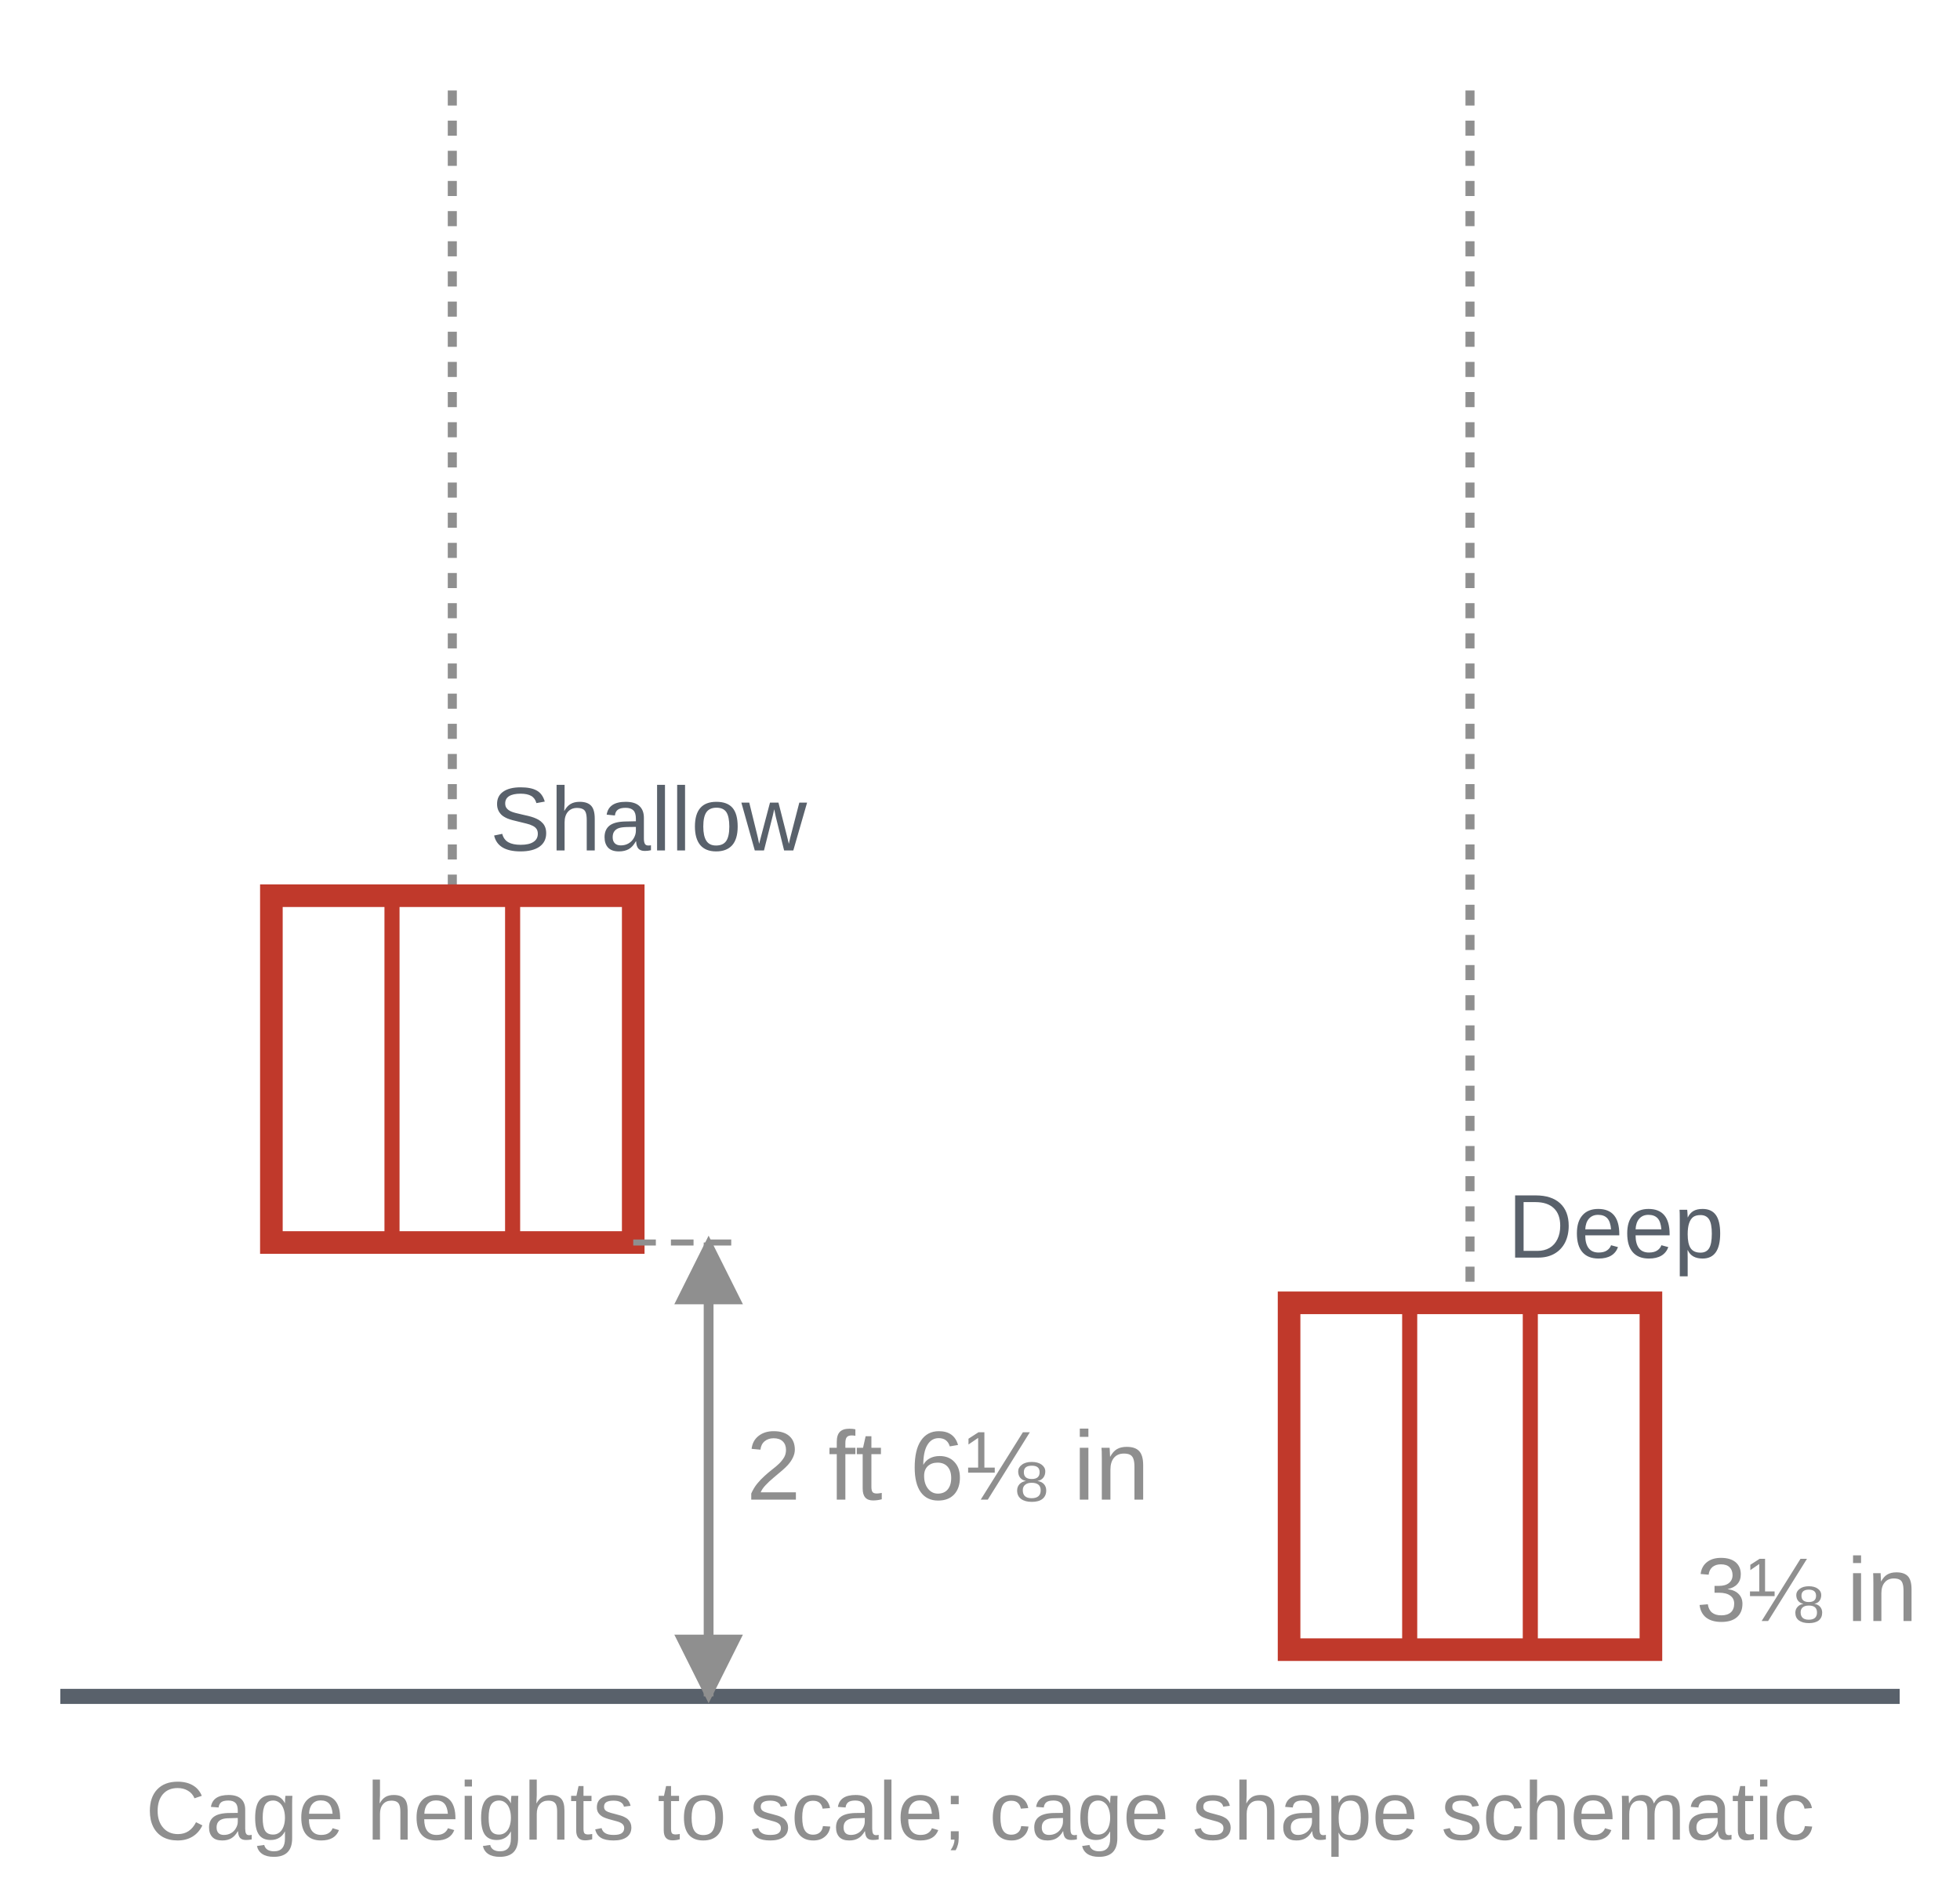
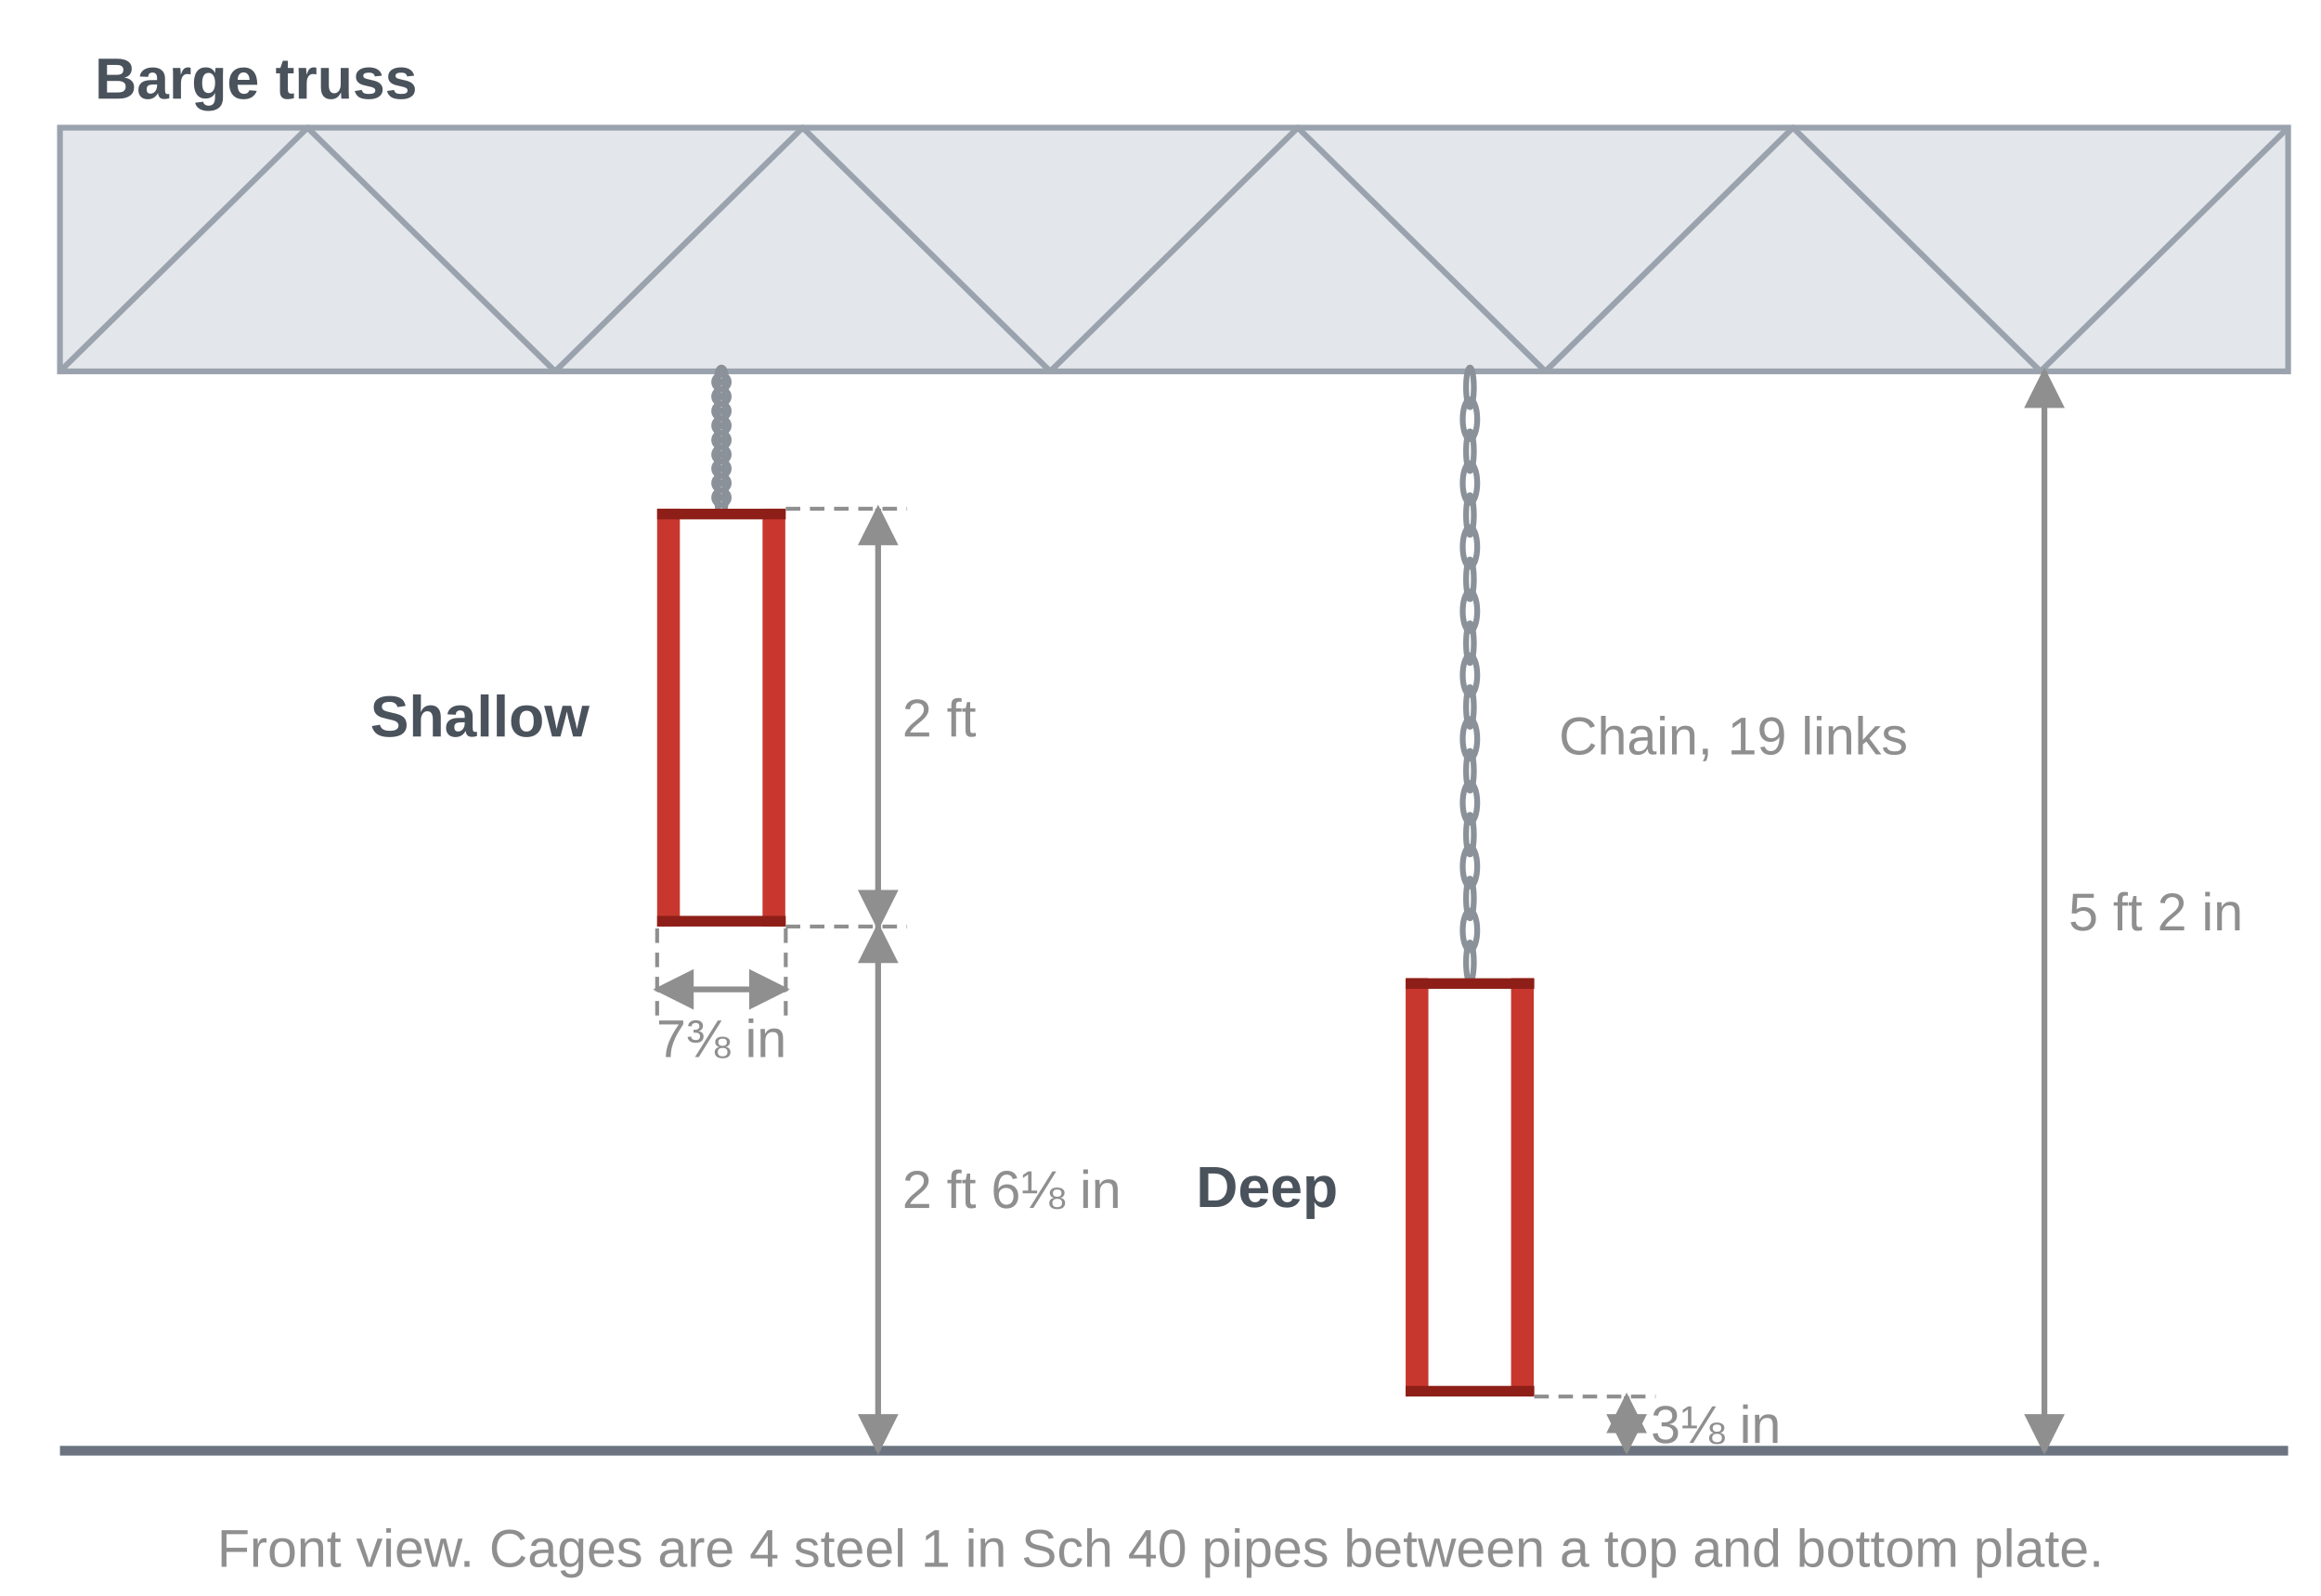
- <svg xmlns="http://www.w3.org/2000/svg" viewBox="0 0 260 250" width="260" height="250" font-family="Arial, Helvetica, sans-serif">
+ <svg xmlns="http://www.w3.org/2000/svg" viewBox="0 0 480 330" width="480" height="330" font-family="Arial, Helvetica, sans-serif">
  <defs>
    <marker id="a" viewBox="0 0 10 10" refX="9" refY="5" markerWidth="7" markerHeight="7" orient="auto-start-reverse">
      <path d="M0 0L10 5L0 10z" fill="#8f8f8f" />
    </marker>
  </defs>
-   <line x1="8" y1="225.0" x2="252" y2="225.0" stroke="#59616b" stroke-width="2" />
-   <line x1="60.0" y1="12" x2="60.0" y2="118.8" stroke="#8f8f8f" stroke-width="1.2" stroke-dasharray="2 2" />
-   <rect x="36.0" y="118.8" width="48" height="46.0" fill="none" stroke="#c0392b" stroke-width="3" />
-   <line x1="52.0" y1="118.8" x2="52.0" y2="164.8" stroke="#c0392b" stroke-width="2" />
-   <line x1="68.0" y1="118.8" x2="68.0" y2="164.8" stroke="#c0392b" stroke-width="2" />
-   <text x="65.0" y="112.8" fill="#59616b" font-size="12" text-anchor="start">Shallow</text>
-   <line x1="84.0" y1="164.8" x2="98.0" y2="164.8" stroke="#8f8f8f" stroke-width=".8" stroke-dasharray="3 2" />
-   <line x1="94.0" y1="164.8" x2="94.0" y2="225.0" stroke="#8f8f8f" stroke-width="1.3" marker-start="url(#a)" marker-end="url(#a)" />
-   <text x="99.0" y="198.9" fill="#8f8f8f" font-size="13" text-anchor="start">2 ft 6⅛ in</text>
-   <line x1="195.0" y1="12" x2="195.0" y2="172.8" stroke="#8f8f8f" stroke-width="1.2" stroke-dasharray="2 2" />
-   <rect x="171.0" y="172.8" width="48" height="46.0" fill="none" stroke="#c0392b" stroke-width="3" />
-   <line x1="187.0" y1="172.8" x2="187.0" y2="218.8" stroke="#c0392b" stroke-width="2" />
-   <line x1="203.0" y1="172.8" x2="203.0" y2="218.8" stroke="#c0392b" stroke-width="2" />
-   <text x="200.0" y="166.8" fill="#59616b" font-size="12" text-anchor="start">Deep</text>
-   <text x="225.0" y="215.0" fill="#8f8f8f" font-size="12" text-anchor="start">3⅛ in</text>
-   <text x="130.0" y="244" fill="#8f8f8f" font-size="11" text-anchor="middle">Cage heights to scale; cage shape schematic</text>
+   <line x1="12.4" y1="300.0" x2="473.2" y2="300.0" stroke="#6b7480" stroke-width="2" />
+   <rect x="12.4" y="26.4" width="460.8" height="50.4" fill="#e3e7eb" stroke="#9aa3ad" stroke-width="1.2" />
+   <polyline points="12.4,76.8 63.6,26.4 114.8,76.8 166.0,26.4 217.2,76.8 268.4,26.4 319.6,76.8 370.8,26.4 422.0,76.8 473.2,26.4" fill="none" stroke="#9aa3ad" stroke-width="1.2" stroke-linejoin="round" />
+   <text x="19.6" y="20.4" fill="#4a525c" font-size="12" text-anchor="start" font-weight="700">Barge truss</text>
+   <ellipse cx="149.2" cy="77.5" rx="0.8" ry="1.5" fill="none" stroke="#8a9199" stroke-width="1.2" />
+   <ellipse cx="149.2" cy="79.0" rx="1.5" ry="1.5" fill="none" stroke="#8a9199" stroke-width="1.2" />
+   <ellipse cx="149.2" cy="80.5" rx="0.8" ry="1.5" fill="none" stroke="#8a9199" stroke-width="1.2" />
+   <ellipse cx="149.2" cy="82.0" rx="1.5" ry="1.5" fill="none" stroke="#8a9199" stroke-width="1.2" />
+   <ellipse cx="149.2" cy="83.5" rx="0.8" ry="1.5" fill="none" stroke="#8a9199" stroke-width="1.2" />
+   <ellipse cx="149.2" cy="85.0" rx="1.5" ry="1.5" fill="none" stroke="#8a9199" stroke-width="1.2" />
+   <ellipse cx="149.2" cy="86.5" rx="0.8" ry="1.5" fill="none" stroke="#8a9199" stroke-width="1.2" />
+   <ellipse cx="149.2" cy="88.0" rx="1.5" ry="1.5" fill="none" stroke="#8a9199" stroke-width="1.2" />
+   <ellipse cx="149.2" cy="89.5" rx="0.8" ry="1.5" fill="none" stroke="#8a9199" stroke-width="1.2" />
+   <ellipse cx="149.2" cy="91.0" rx="1.5" ry="1.5" fill="none" stroke="#8a9199" stroke-width="1.2" />
+   <ellipse cx="149.2" cy="92.5" rx="0.8" ry="1.5" fill="none" stroke="#8a9199" stroke-width="1.2" />
+   <ellipse cx="149.2" cy="94.0" rx="1.5" ry="1.5" fill="none" stroke="#8a9199" stroke-width="1.2" />
+   <ellipse cx="149.2" cy="95.5" rx="0.8" ry="1.5" fill="none" stroke="#8a9199" stroke-width="1.2" />
+   <ellipse cx="149.2" cy="96.9" rx="1.5" ry="1.5" fill="none" stroke="#8a9199" stroke-width="1.2" />
+   <ellipse cx="149.2" cy="98.4" rx="0.8" ry="1.5" fill="none" stroke="#8a9199" stroke-width="1.2" />
+   <ellipse cx="149.2" cy="99.9" rx="1.5" ry="1.5" fill="none" stroke="#8a9199" stroke-width="1.2" />
+   <ellipse cx="149.2" cy="101.4" rx="0.8" ry="1.5" fill="none" stroke="#8a9199" stroke-width="1.2" />
+   <ellipse cx="149.2" cy="102.9" rx="1.5" ry="1.5" fill="none" stroke="#8a9199" stroke-width="1.2" />
+   <ellipse cx="149.2" cy="104.4" rx="0.8" ry="1.5" fill="none" stroke="#8a9199" stroke-width="1.2" />
+   <rect x="135.9" y="105.2" width="4.7" height="86.4" fill="#c8372d" stroke="none" stroke-width="1" />
+   <rect x="157.7" y="105.2" width="4.7" height="86.4" fill="#c8372d" stroke="none" stroke-width="1" />
+   <rect x="135.9" y="105.2" width="26.6" height="2.2" fill="#8d1f18" stroke="none" stroke-width="1" />
+   <rect x="135.9" y="189.4" width="26.6" height="2.2" fill="#8d1f18" stroke="none" stroke-width="1" />
+   <text x="121.9" y="152.3" fill="#4a525c" font-size="12" text-anchor="end" font-weight="700">Shallow</text>
+   <line x1="162.5" y1="191.6" x2="187.6" y2="191.6" stroke="#8f8f8f" stroke-width="0.8" stroke-dasharray="3 2" />
+   <line x1="181.6" y1="300.0" x2="181.6" y2="191.6" stroke="#8f8f8f" stroke-width="1.2" marker-start="url(#a)" marker-end="url(#a)" />
+   <text x="186.6" y="249.8" fill="#8f8f8f" font-size="11" text-anchor="start">2 ft 6⅛ in</text>
+   <ellipse cx="304.0" cy="80.1" rx="0.8" ry="4.1" fill="none" stroke="#8a9199" stroke-width="1.2" />
+   <ellipse cx="304.0" cy="86.7" rx="1.5" ry="4.1" fill="none" stroke="#8a9199" stroke-width="1.2" />
+   <ellipse cx="304.0" cy="93.3" rx="0.8" ry="4.1" fill="none" stroke="#8a9199" stroke-width="1.2" />
+   <ellipse cx="304.0" cy="99.9" rx="1.5" ry="4.1" fill="none" stroke="#8a9199" stroke-width="1.2" />
+   <ellipse cx="304.0" cy="106.5" rx="0.8" ry="4.1" fill="none" stroke="#8a9199" stroke-width="1.2" />
+   <ellipse cx="304.0" cy="113.1" rx="1.5" ry="4.1" fill="none" stroke="#8a9199" stroke-width="1.2" />
+   <ellipse cx="304.0" cy="119.8" rx="0.8" ry="4.1" fill="none" stroke="#8a9199" stroke-width="1.2" />
+   <ellipse cx="304.0" cy="126.4" rx="1.5" ry="4.1" fill="none" stroke="#8a9199" stroke-width="1.2" />
+   <ellipse cx="304.0" cy="133.0" rx="0.8" ry="4.1" fill="none" stroke="#8a9199" stroke-width="1.2" />
+   <ellipse cx="304.0" cy="139.6" rx="1.5" ry="4.1" fill="none" stroke="#8a9199" stroke-width="1.2" />
+   <ellipse cx="304.0" cy="146.2" rx="0.8" ry="4.1" fill="none" stroke="#8a9199" stroke-width="1.2" />
+   <ellipse cx="304.0" cy="152.8" rx="1.5" ry="4.1" fill="none" stroke="#8a9199" stroke-width="1.2" />
+   <ellipse cx="304.0" cy="159.4" rx="0.8" ry="4.1" fill="none" stroke="#8a9199" stroke-width="1.2" />
+   <ellipse cx="304.0" cy="166.0" rx="1.5" ry="4.1" fill="none" stroke="#8a9199" stroke-width="1.2" />
+   <ellipse cx="304.0" cy="172.6" rx="0.8" ry="4.1" fill="none" stroke="#8a9199" stroke-width="1.2" />
+   <ellipse cx="304.0" cy="179.2" rx="1.5" ry="4.1" fill="none" stroke="#8a9199" stroke-width="1.2" />
+   <ellipse cx="304.0" cy="185.8" rx="0.8" ry="4.1" fill="none" stroke="#8a9199" stroke-width="1.2" />
+   <ellipse cx="304.0" cy="192.4" rx="1.5" ry="4.1" fill="none" stroke="#8a9199" stroke-width="1.2" />
+   <ellipse cx="304.0" cy="199.0" rx="0.8" ry="4.1" fill="none" stroke="#8a9199" stroke-width="1.2" />
+   <rect x="290.7" y="202.3" width="4.7" height="86.4" fill="#c8372d" stroke="none" stroke-width="1" />
+   <rect x="312.5" y="202.3" width="4.7" height="86.4" fill="#c8372d" stroke="none" stroke-width="1" />
+   <rect x="290.7" y="202.3" width="26.6" height="2.2" fill="#8d1f18" stroke="none" stroke-width="1" />
+   <rect x="290.7" y="286.6" width="26.6" height="2.2" fill="#8d1f18" stroke="none" stroke-width="1" />
+   <text x="276.7" y="249.6" fill="#4a525c" font-size="12" text-anchor="end" font-weight="700">Deep</text>
+   <line x1="317.3" y1="288.8" x2="342.4" y2="288.8" stroke="#8f8f8f" stroke-width="0.8" stroke-dasharray="3 2" />
+   <line x1="336.4" y1="300.0" x2="336.4" y2="288.8" stroke="#8f8f8f" stroke-width="1.2" marker-start="url(#a)" marker-end="url(#a)" />
+   <text x="341.4" y="298.4" fill="#8f8f8f" font-size="11" text-anchor="start" />
+   <text x="341.4" y="298.4" fill="#8f8f8f" font-size="11" text-anchor="start">3⅛ in</text>
+   <line x1="162.5" y1="105.2" x2="187.6" y2="105.2" stroke="#8f8f8f" stroke-width="0.8" stroke-dasharray="3 2" />
+   <line x1="181.6" y1="191.6" x2="181.6" y2="105.2" stroke="#8f8f8f" stroke-width="1.2" marker-start="url(#a)" marker-end="url(#a)" />
+   <text x="186.6" y="152.3" fill="#8f8f8f" font-size="11" text-anchor="start">2 ft</text>
+   <line x1="135.9" y1="192.0" x2="135.9" y2="210.6" stroke="#8f8f8f" stroke-width="0.8" stroke-dasharray="3 2" />
+   <line x1="162.5" y1="192.0" x2="162.5" y2="210.6" stroke="#8f8f8f" stroke-width="0.8" stroke-dasharray="3 2" />
+   <line x1="135.9" y1="204.6" x2="162.5" y2="204.6" stroke="#8f8f8f" stroke-width="1.2" marker-start="url(#a)" marker-end="url(#a)" />
+   <text x="149.2" y="218.6" fill="#8f8f8f" font-size="11" text-anchor="middle">7⅜ in</text>
+   <line x1="422.8" y1="300.0" x2="422.8" y2="76.8" stroke="#8f8f8f" stroke-width="1.2" marker-start="url(#a)" marker-end="url(#a)" />
+   <text x="427.8" y="192.4" fill="#8f8f8f" font-size="11" text-anchor="start">5 ft 2 in</text>
+   <text x="322.4" y="156.0" fill="#8f8f8f" font-size="11" text-anchor="start">Chain, 19 links</text>
+   <text x="240.0" y="324" fill="#8f8f8f" font-size="11" text-anchor="middle">Front view. Cages are 4 steel 1 in Sch 40 pipes between a top and bottom plate.</text>
</svg>
